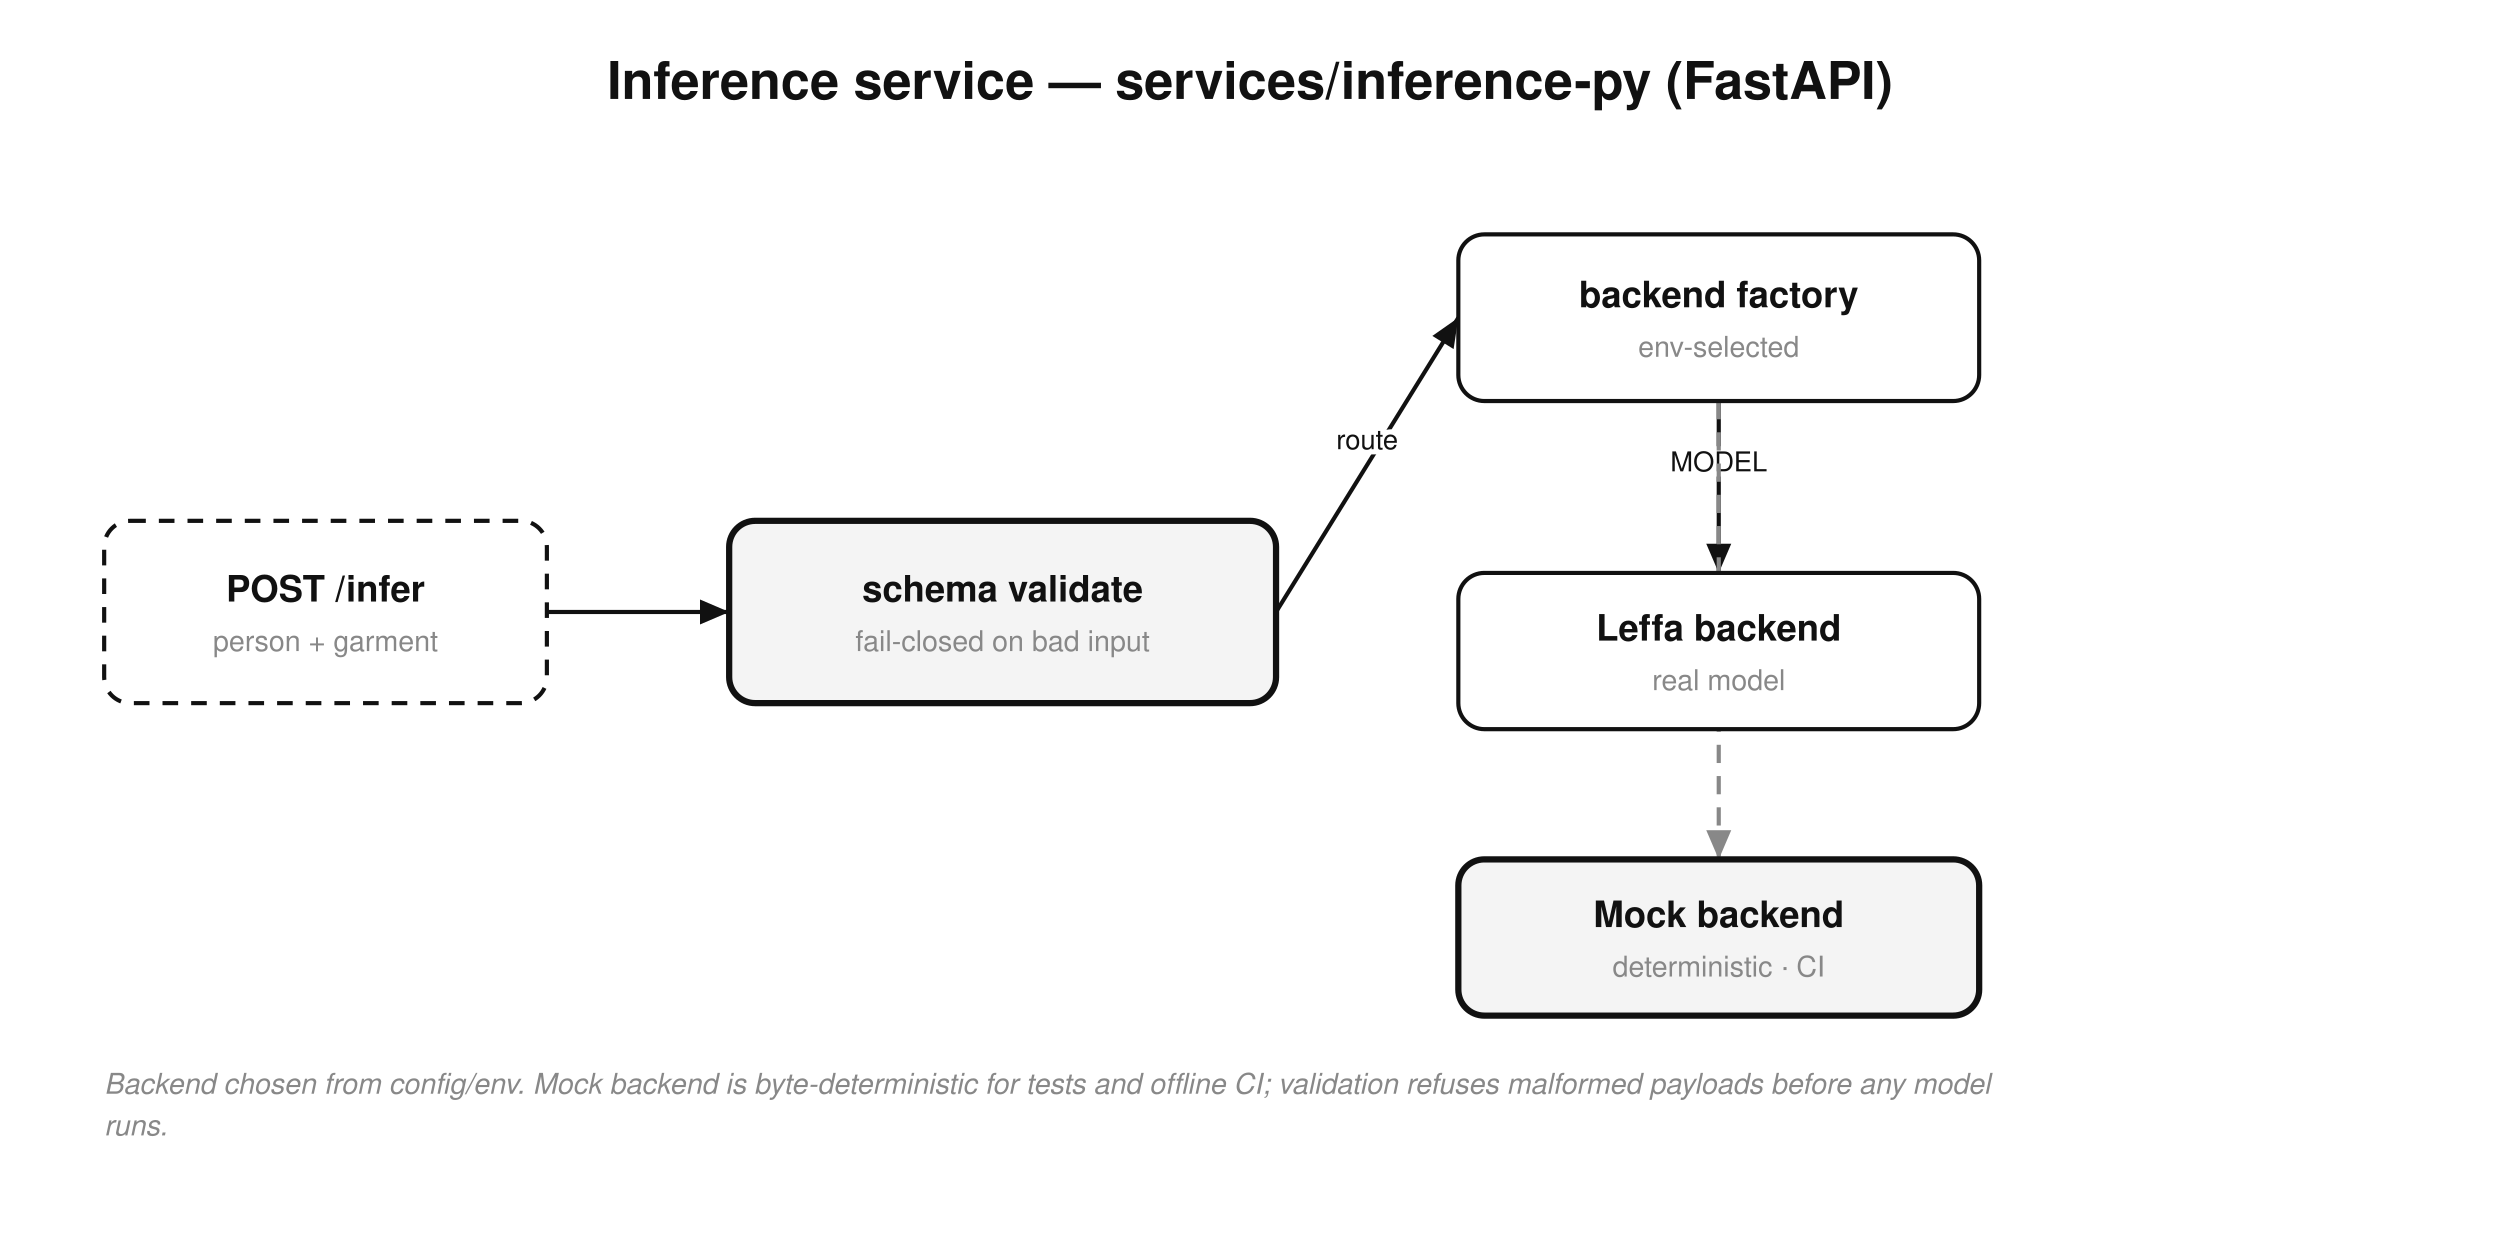
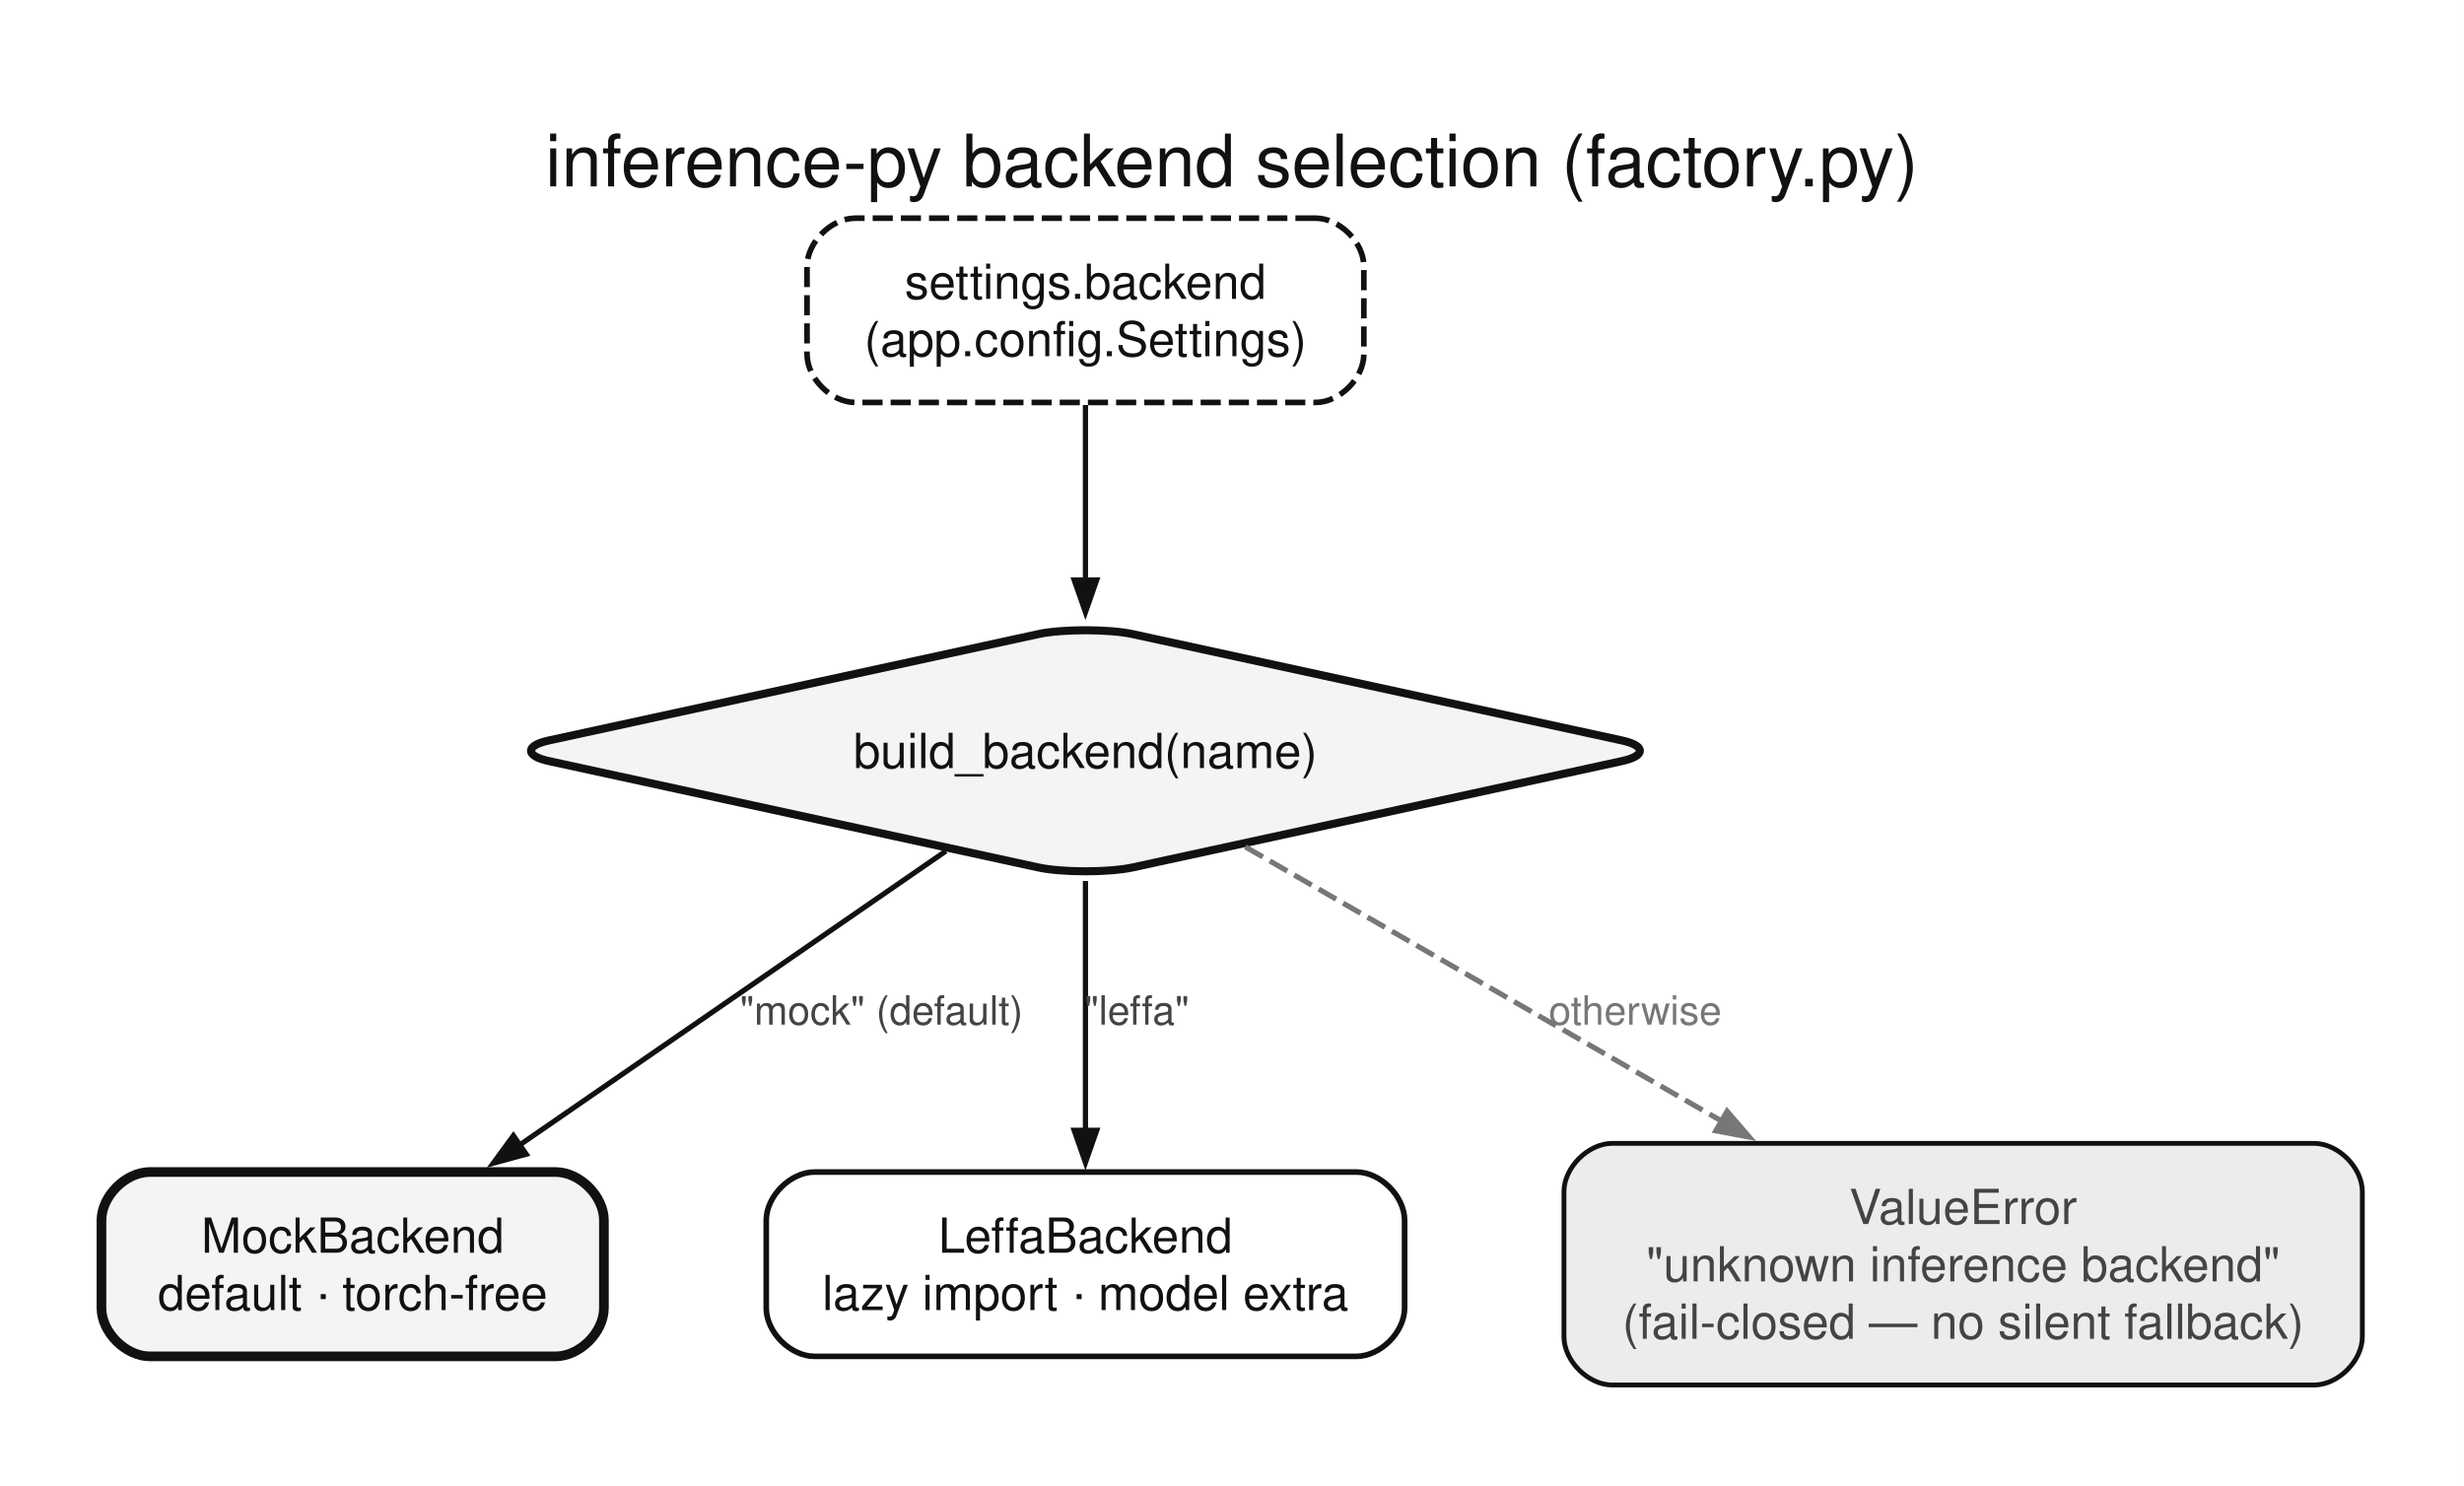
- <svg xmlns="http://www.w3.org/2000/svg" width="960" height="480" viewBox="0 0 960 480">
-   <defs>
-     <marker id="arrowInk" markerWidth="9" markerHeight="9" refX="7" refY="3" orient="auto" markerUnits="strokeWidth">
-       <path d="M0,0 L7,3 L0,6 Z" fill="#111111" />
-     </marker>
-     <marker id="arrowGrey" markerWidth="9" markerHeight="9" refX="7" refY="3" orient="auto" markerUnits="strokeWidth">
-       <path d="M0,0 L7,3 L0,6 Z" fill="#888888" />
-     </marker>
-   </defs>
-   <rect width="960" height="480" fill="#ffffff" />
-   <text x="480.0" y="38" text-anchor="middle" font-family="'Helvetica Neue', Helvetica, Arial, sans-serif" font-size="20" font-weight="700" fill="#111111">Inference service — services/inference-py (FastAPI)</text>
-   <line x1="210" y1="235" x2="280" y2="235" stroke="#111111" stroke-width="1.6" marker-end="url(#arrowInk)" />
-   <line x1="490" y1="235" x2="560" y2="122" stroke="#111111" stroke-width="1.6" marker-end="url(#arrowInk)" />
-   <text x="525.0" y="172.5" text-anchor="middle" font-family="'Helvetica Neue', Helvetica, Arial, sans-serif" font-size="10.5" fill="#111111">
-     <tspan dx="0" dy="0" style="paint-order:stroke;stroke:#ffffff;stroke-width:4px">route</tspan>
-   </text>
-   <line x1="660" y1="154" x2="660" y2="220" stroke="#111111" stroke-width="1.6" marker-end="url(#arrowInk)" />
-   <text x="660.0" y="181.0" text-anchor="middle" font-family="'Helvetica Neue', Helvetica, Arial, sans-serif" font-size="10.5" fill="#111111">
-     <tspan dx="0" dy="0" style="paint-order:stroke;stroke:#ffffff;stroke-width:4px">MODEL</tspan>
-   </text>
-   <line x1="660" y1="154" x2="660" y2="330" stroke="#888888" stroke-width="1.6" stroke-dasharray="7 5" marker-end="url(#arrowGrey)" />
-   <text x="660.0" y="236.0" text-anchor="middle" font-family="'Helvetica Neue', Helvetica, Arial, sans-serif" font-size="10.5" fill="#888888">
-     <tspan dx="0" dy="0" style="paint-order:stroke;stroke:#ffffff;stroke-width:4px">MOCK</tspan>
-   </text>
-   <rect x="40" y="200" width="170" height="70" rx="10" ry="10" fill="#ffffff" stroke="#111111" stroke-width="1.6" stroke-dasharray="6 5" />
-   <text x="125.0" y="231.0" text-anchor="middle" font-family="'Helvetica Neue', Helvetica, Arial, sans-serif" font-size="14" font-weight="600" fill="#111111">POST /infer</text>
-   <text x="125.0" y="250.0" text-anchor="middle" font-family="'Helvetica Neue', Helvetica, Arial, sans-serif" font-size="11" fill="#888888">person + garment</text>
-   <rect x="280" y="200" width="210" height="70" rx="10" ry="10" fill="#f4f4f4" stroke="#111111" stroke-width="2.4" />
-   <text x="385.0" y="231.0" text-anchor="middle" font-family="'Helvetica Neue', Helvetica, Arial, sans-serif" font-size="14" font-weight="600" fill="#111111">schema validate</text>
-   <text x="385.0" y="250.0" text-anchor="middle" font-family="'Helvetica Neue', Helvetica, Arial, sans-serif" font-size="11" fill="#888888">fail-closed on bad input</text>
-   <rect x="560" y="90" width="200" height="64" rx="10" ry="10" fill="#ffffff" stroke="#111111" stroke-width="1.6" />
-   <text x="660.0" y="118.0" text-anchor="middle" font-family="'Helvetica Neue', Helvetica, Arial, sans-serif" font-size="14" font-weight="600" fill="#111111">backend factory</text>
-   <text x="660.0" y="137.0" text-anchor="middle" font-family="'Helvetica Neue', Helvetica, Arial, sans-serif" font-size="11" fill="#888888">env-selected</text>
-   <rect x="560" y="220" width="200" height="60" rx="10" ry="10" fill="#ffffff" stroke="#111111" stroke-width="1.6" />
-   <text x="660.0" y="246.0" text-anchor="middle" font-family="'Helvetica Neue', Helvetica, Arial, sans-serif" font-size="14" font-weight="600" fill="#111111">Leffa backend</text>
-   <text x="660.0" y="265.0" text-anchor="middle" font-family="'Helvetica Neue', Helvetica, Arial, sans-serif" font-size="11" fill="#888888">real model</text>
-   <rect x="560" y="330" width="200" height="60" rx="10" ry="10" fill="#f4f4f4" stroke="#111111" stroke-width="2.4" />
-   <text x="660.0" y="356.0" text-anchor="middle" font-family="'Helvetica Neue', Helvetica, Arial, sans-serif" font-size="14" font-weight="600" fill="#111111">Mock backend</text>
-   <text x="660.0" y="375.0" text-anchor="middle" font-family="'Helvetica Neue', Helvetica, Arial, sans-serif" font-size="11" fill="#888888">deterministic · CI</text>
-   <text x="40" y="420" font-family="'Helvetica Neue', Helvetica, Arial, sans-serif" font-size="11" font-style="italic" fill="#888888">Backend chosen from config/env. Mock backend is byte-deterministic for tests and offline CI; validation refuses malformed payloads before any model</text>
-   <text x="40" y="436" font-family="'Helvetica Neue', Helvetica, Arial, sans-serif" font-size="11" font-style="italic" fill="#888888">runs.</text>
+ <svg xmlns="http://www.w3.org/2000/svg" width="612pt" height="369pt" viewBox="0.00 0.00 612.00 369.00">
+   <g id="graph0" class="graph" transform="scale(1 1) rotate(0) translate(25.2 344.07)">
+     <polygon fill="white" stroke="none" points="-25.2,25.2 -25.2,-344.07 586.75,-344.07 586.75,25.2 -25.2,25.2" />
+     <text xml:space="preserve" text-anchor="middle" x="280.77" y="-297.77" font-family="Helvetica,sans-Serif" font-size="18.00" fill="#111111">inference-py backend selection (factory.py)</text>
+     <g id="node1" class="node">
+       <path fill="white" stroke="#111111" stroke-width="1.4" stroke-dasharray="5,2" d="M301.55,-289.87C301.55,-289.87 187.25,-289.87 187.25,-289.87 181.25,-289.87 175.25,-283.87 175.25,-277.87 175.25,-277.87 175.25,-256.09 175.25,-256.09 175.25,-250.09 181.25,-244.09 187.25,-244.09 187.25,-244.09 301.55,-244.09 301.55,-244.09 307.55,-244.09 313.55,-250.09 313.55,-256.09 313.55,-256.09 313.55,-277.87 313.55,-277.87 313.55,-283.87 307.55,-289.87 301.55,-289.87" />
+       <text xml:space="preserve" text-anchor="middle" x="244.4" y="-269.83" font-family="Helvetica,sans-Serif" font-size="12.00" fill="#111111">settings.backend</text>
+       <text xml:space="preserve" text-anchor="middle" x="244.4" y="-255.58" font-family="Helvetica,sans-Serif" font-size="12.00" fill="#111111">(app.config.Settings)</text>
+     </g>
+     <g id="node2" class="node">
+       <path fill="#f4f4f4" stroke="#111111" stroke-width="2" d="M232.67,-186.54C232.67,-186.54 111.08,-160.11 111.08,-160.11 105.21,-158.83 105.21,-156.29 111.08,-155.01 111.08,-155.01 232.67,-128.58 232.67,-128.58 238.54,-127.3 250.26,-127.3 256.13,-128.58 256.13,-128.58 377.72,-155.01 377.72,-155.01 383.59,-156.29 383.59,-158.83 377.72,-160.11 377.72,-160.11 256.13,-186.54 256.13,-186.54 250.26,-187.82 238.54,-187.82 232.67,-186.54" />
+       <text xml:space="preserve" text-anchor="middle" x="244.4" y="-153.28" font-family="Helvetica,sans-Serif" font-size="12.00" fill="#111111">build_backend(name)</text>
+     </g>
+     <g id="edge1" class="edge">
+       <path fill="none" stroke="#111111" stroke-width="1.3" d="M244.4,-243.46C244.4,-230.86 244.4,-214.77 244.4,-199.98" />
+       <polygon fill="#111111" stroke="#111111" stroke-width="1.3" points="247.2,-199.98 244.4,-191.98 241.6,-199.98 247.2,-199.98" />
+     </g>
+     <g id="node3" class="node">
+       <path fill="#f4f4f4" stroke="#111111" stroke-width="2.4" d="M112.8,-52.91C112.8,-52.91 12,-52.91 12,-52.91 6,-52.91 0,-46.91 0,-40.91 0,-40.91 0,-19.12 0,-19.12 0,-13.12 6,-7.12 12,-7.12 12,-7.12 112.8,-7.12 112.8,-7.12 118.8,-7.12 124.8,-13.12 124.8,-19.12 124.8,-19.12 124.8,-40.91 124.8,-40.91 124.8,-46.91 118.8,-52.91 112.8,-52.91" />
+       <text xml:space="preserve" text-anchor="middle" x="62.4" y="-32.87" font-family="Helvetica,sans-Serif" font-size="12.00" fill="#111111">MockBackend</text>
+       <text xml:space="preserve" text-anchor="middle" x="62.4" y="-18.62" font-family="Helvetica,sans-Serif" font-size="12.00" fill="#111111">default · torch-free</text>
+     </g>
+     <g id="edge2" class="edge">
+       <path fill="none" stroke="#111111" stroke-width="1.3" d="M209.74,-132.65C179.5,-111.79 135.59,-81.5 103.57,-59.42" />
+       <polygon fill="#111111" stroke="#111111" stroke-width="1.3" points="105.5,-57.34 97.32,-55.11 102.32,-61.95 105.5,-57.34" />
+       <text xml:space="preserve" text-anchor="middle" x="193.73" y="-89.53" font-family="Helvetica,sans-Serif" font-size="10.00" fill="#444444">"mock" (default)</text>
+     </g>
+     <g id="node4" class="node">
+       <path fill="white" stroke="#111111" stroke-width="1.4" d="M311.67,-52.91C311.67,-52.91 177.12,-52.91 177.12,-52.91 171.12,-52.91 165.12,-46.91 165.12,-40.91 165.12,-40.91 165.12,-19.12 165.12,-19.12 165.12,-13.12 171.12,-7.12 177.12,-7.12 177.12,-7.12 311.67,-7.12 311.67,-7.12 317.67,-7.12 323.67,-13.12 323.67,-19.12 323.67,-19.12 323.67,-40.91 323.67,-40.91 323.67,-46.91 317.67,-52.91 311.67,-52.91" />
+       <text xml:space="preserve" text-anchor="middle" x="244.4" y="-32.87" font-family="Helvetica,sans-Serif" font-size="12.00" fill="#111111">LeffaBackend</text>
+       <text xml:space="preserve" text-anchor="middle" x="244.4" y="-18.62" font-family="Helvetica,sans-Serif" font-size="12.00" fill="#111111">lazy import · model extra</text>
+     </g>
+     <g id="edge3" class="edge">
+       <path fill="none" stroke="#111111" stroke-width="1.3" d="M244.4,-125.2C244.4,-106.24 244.4,-82.13 244.4,-63.05" />
+       <polygon fill="#111111" stroke="#111111" stroke-width="1.3" points="247.2,-63.27 244.4,-55.27 241.6,-63.27 247.2,-63.27" />
+       <text xml:space="preserve" text-anchor="middle" x="257.15" y="-89.53" font-family="Helvetica,sans-Serif" font-size="10.00" fill="#444444">"leffa"</text>
+     </g>
+     <g id="node5" class="node">
+       <path fill="#ececec" stroke="#111111" stroke-width="1.2" d="M549.55,-60.03C549.55,-60.03 375.25,-60.03 375.25,-60.03 369.25,-60.03 363.25,-54.03 363.25,-48.03 363.25,-48.03 363.25,-12 363.25,-12 363.25,-6 369.25,0 375.25,0 375.25,0 549.55,0 549.55,0 555.55,0 561.55,-6 561.55,-12 561.55,-12 561.55,-48.03 561.55,-48.03 561.55,-54.03 555.55,-60.03 549.55,-60.03" />
+       <text xml:space="preserve" text-anchor="middle" x="462.4" y="-39.99" font-family="Helvetica,sans-Serif" font-size="12.00" fill="#444444">ValueError</text>
+       <text xml:space="preserve" text-anchor="middle" x="462.4" y="-25.74" font-family="Helvetica,sans-Serif" font-size="12.00" fill="#444444">"unknown inference backend"</text>
+       <text xml:space="preserve" text-anchor="middle" x="462.4" y="-11.49" font-family="Helvetica,sans-Serif" font-size="12.00" fill="#444444">(fail-closed — no silent fallback)</text>
+     </g>
+     <g id="edge4" class="edge">
+       <path fill="none" stroke="#777777" stroke-width="1.3" stroke-dasharray="5,2" d="M284.13,-133.68C317.24,-114.61 364.91,-87.16 402.63,-65.44" />
+       <polygon fill="#777777" stroke="#777777" stroke-width="1.3" points="403.77,-68.01 409.3,-61.59 400.97,-63.16 403.77,-68.01" />
+       <text xml:space="preserve" text-anchor="middle" x="380.94" y="-89.53" font-family="Helvetica,sans-Serif" font-size="10.00" fill="#777777">otherwise</text>
+     </g>
+   </g>
</svg>
